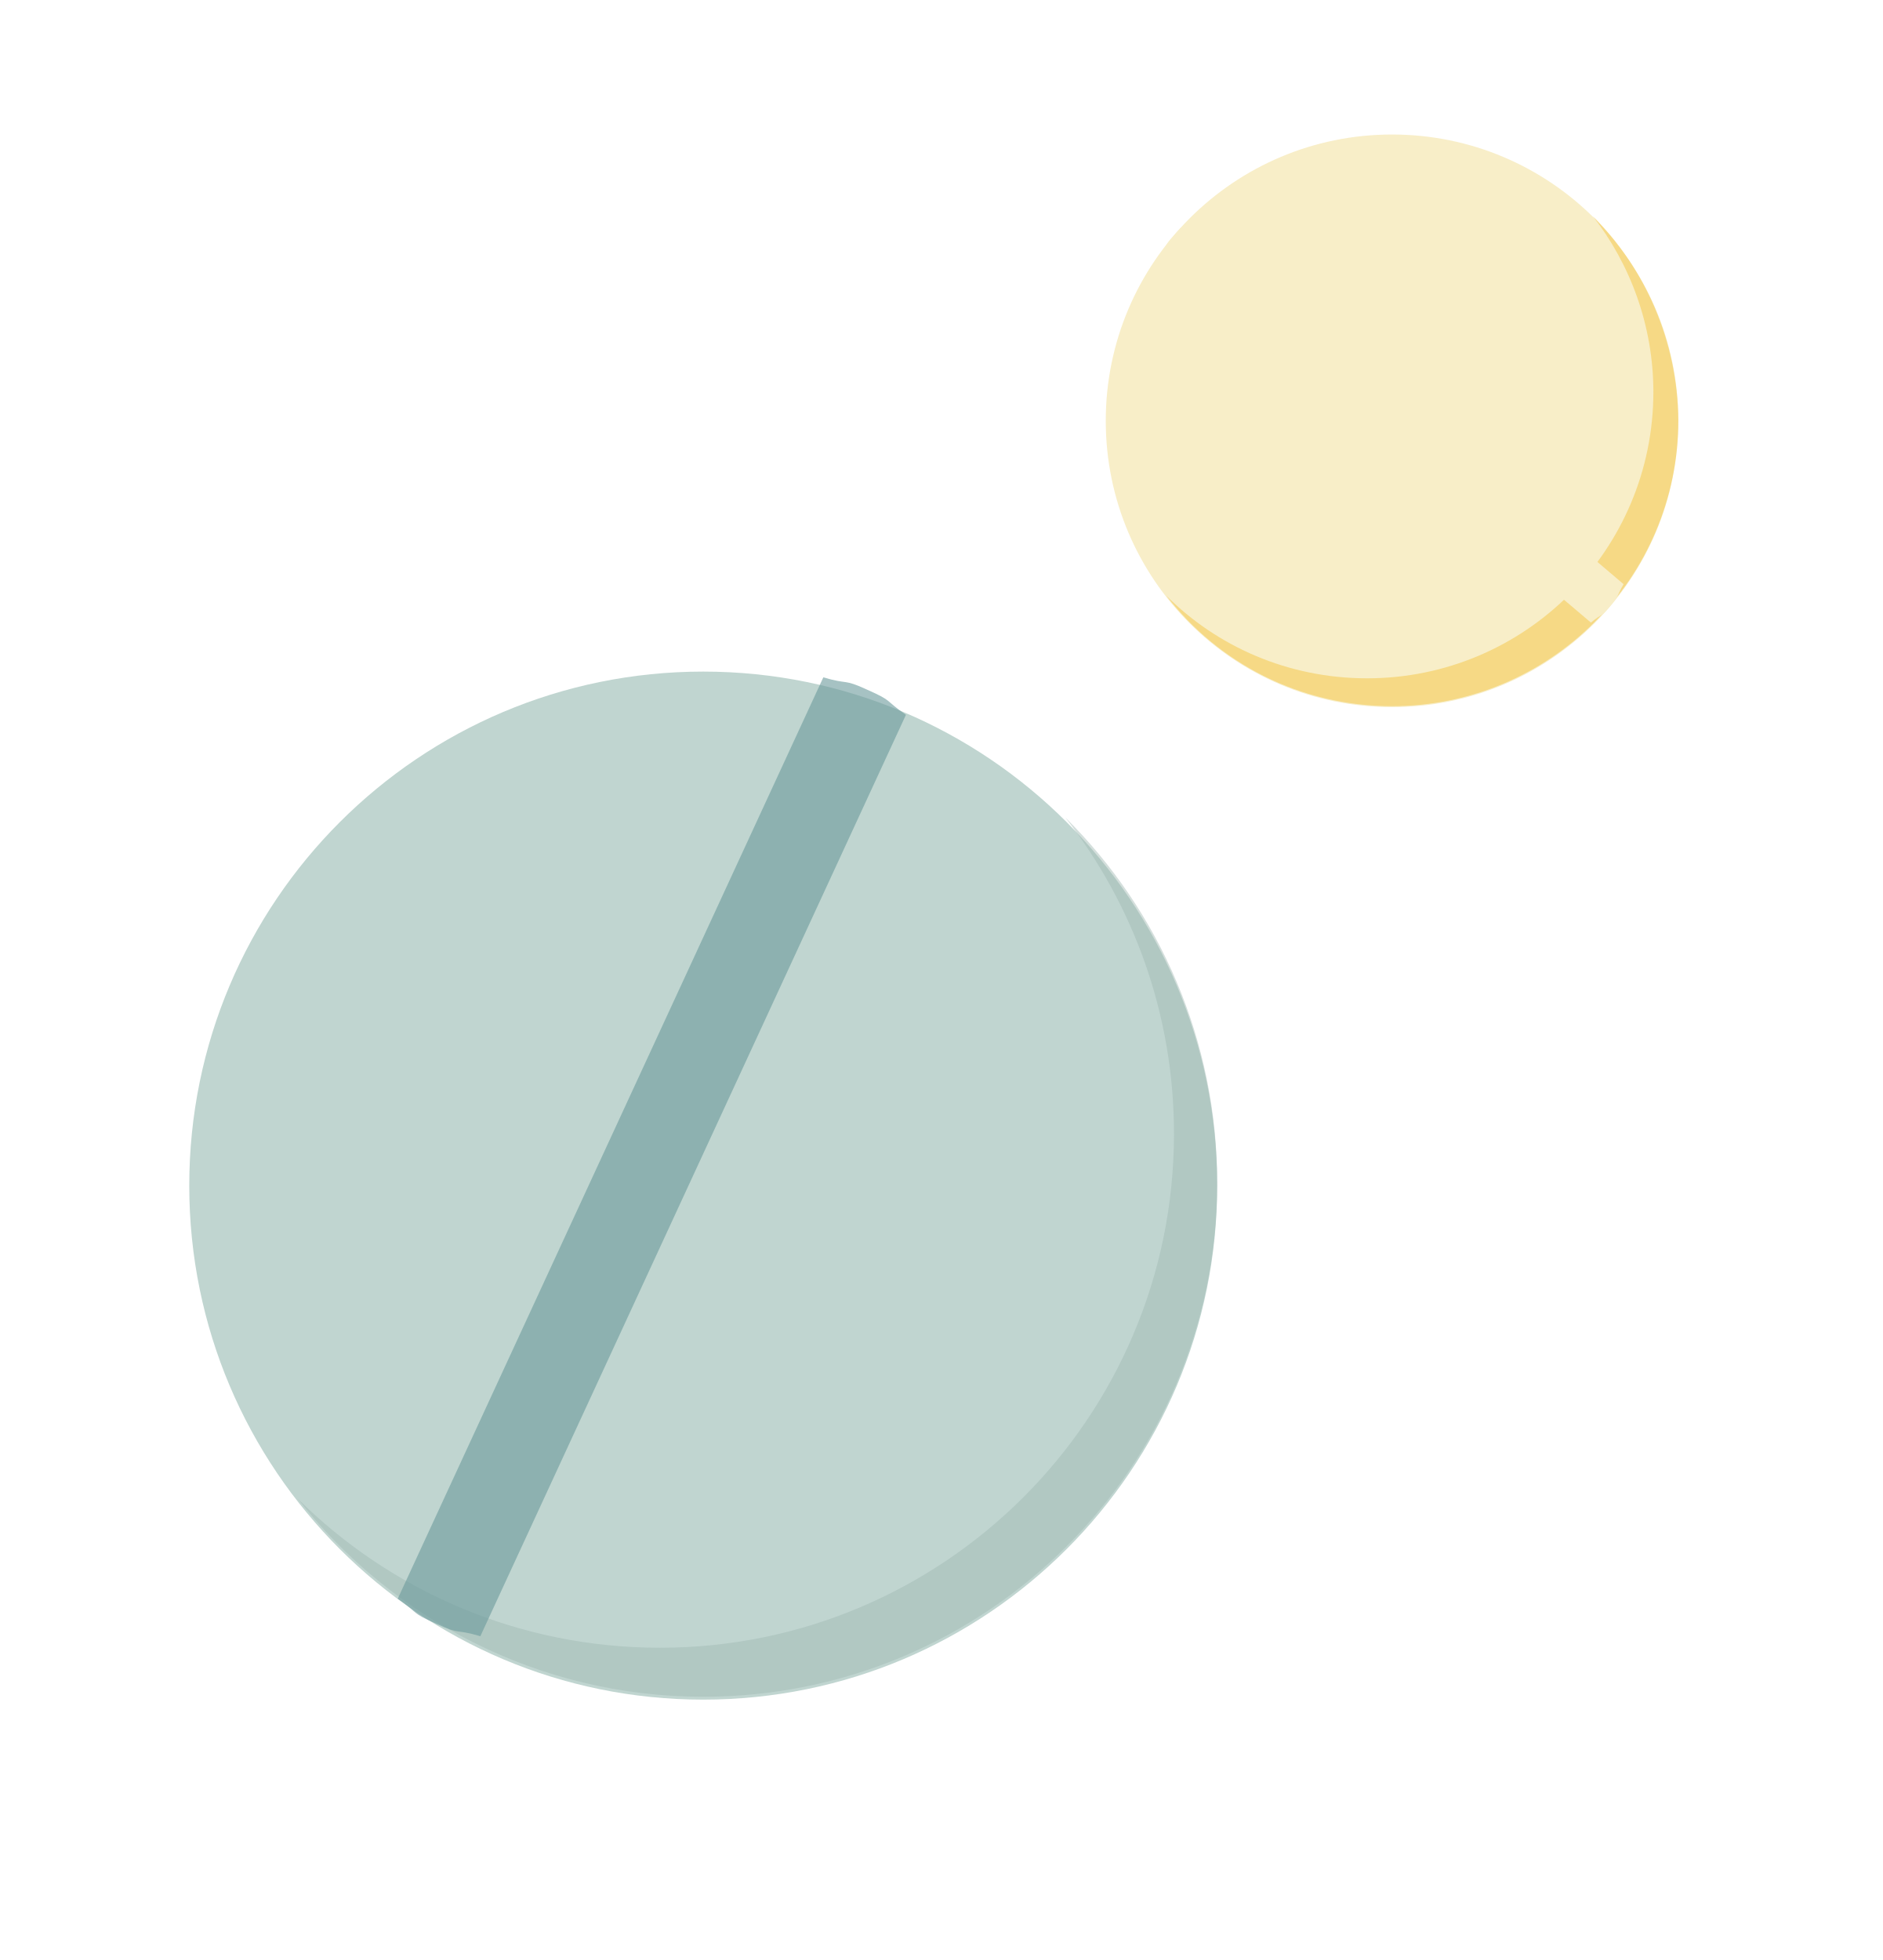
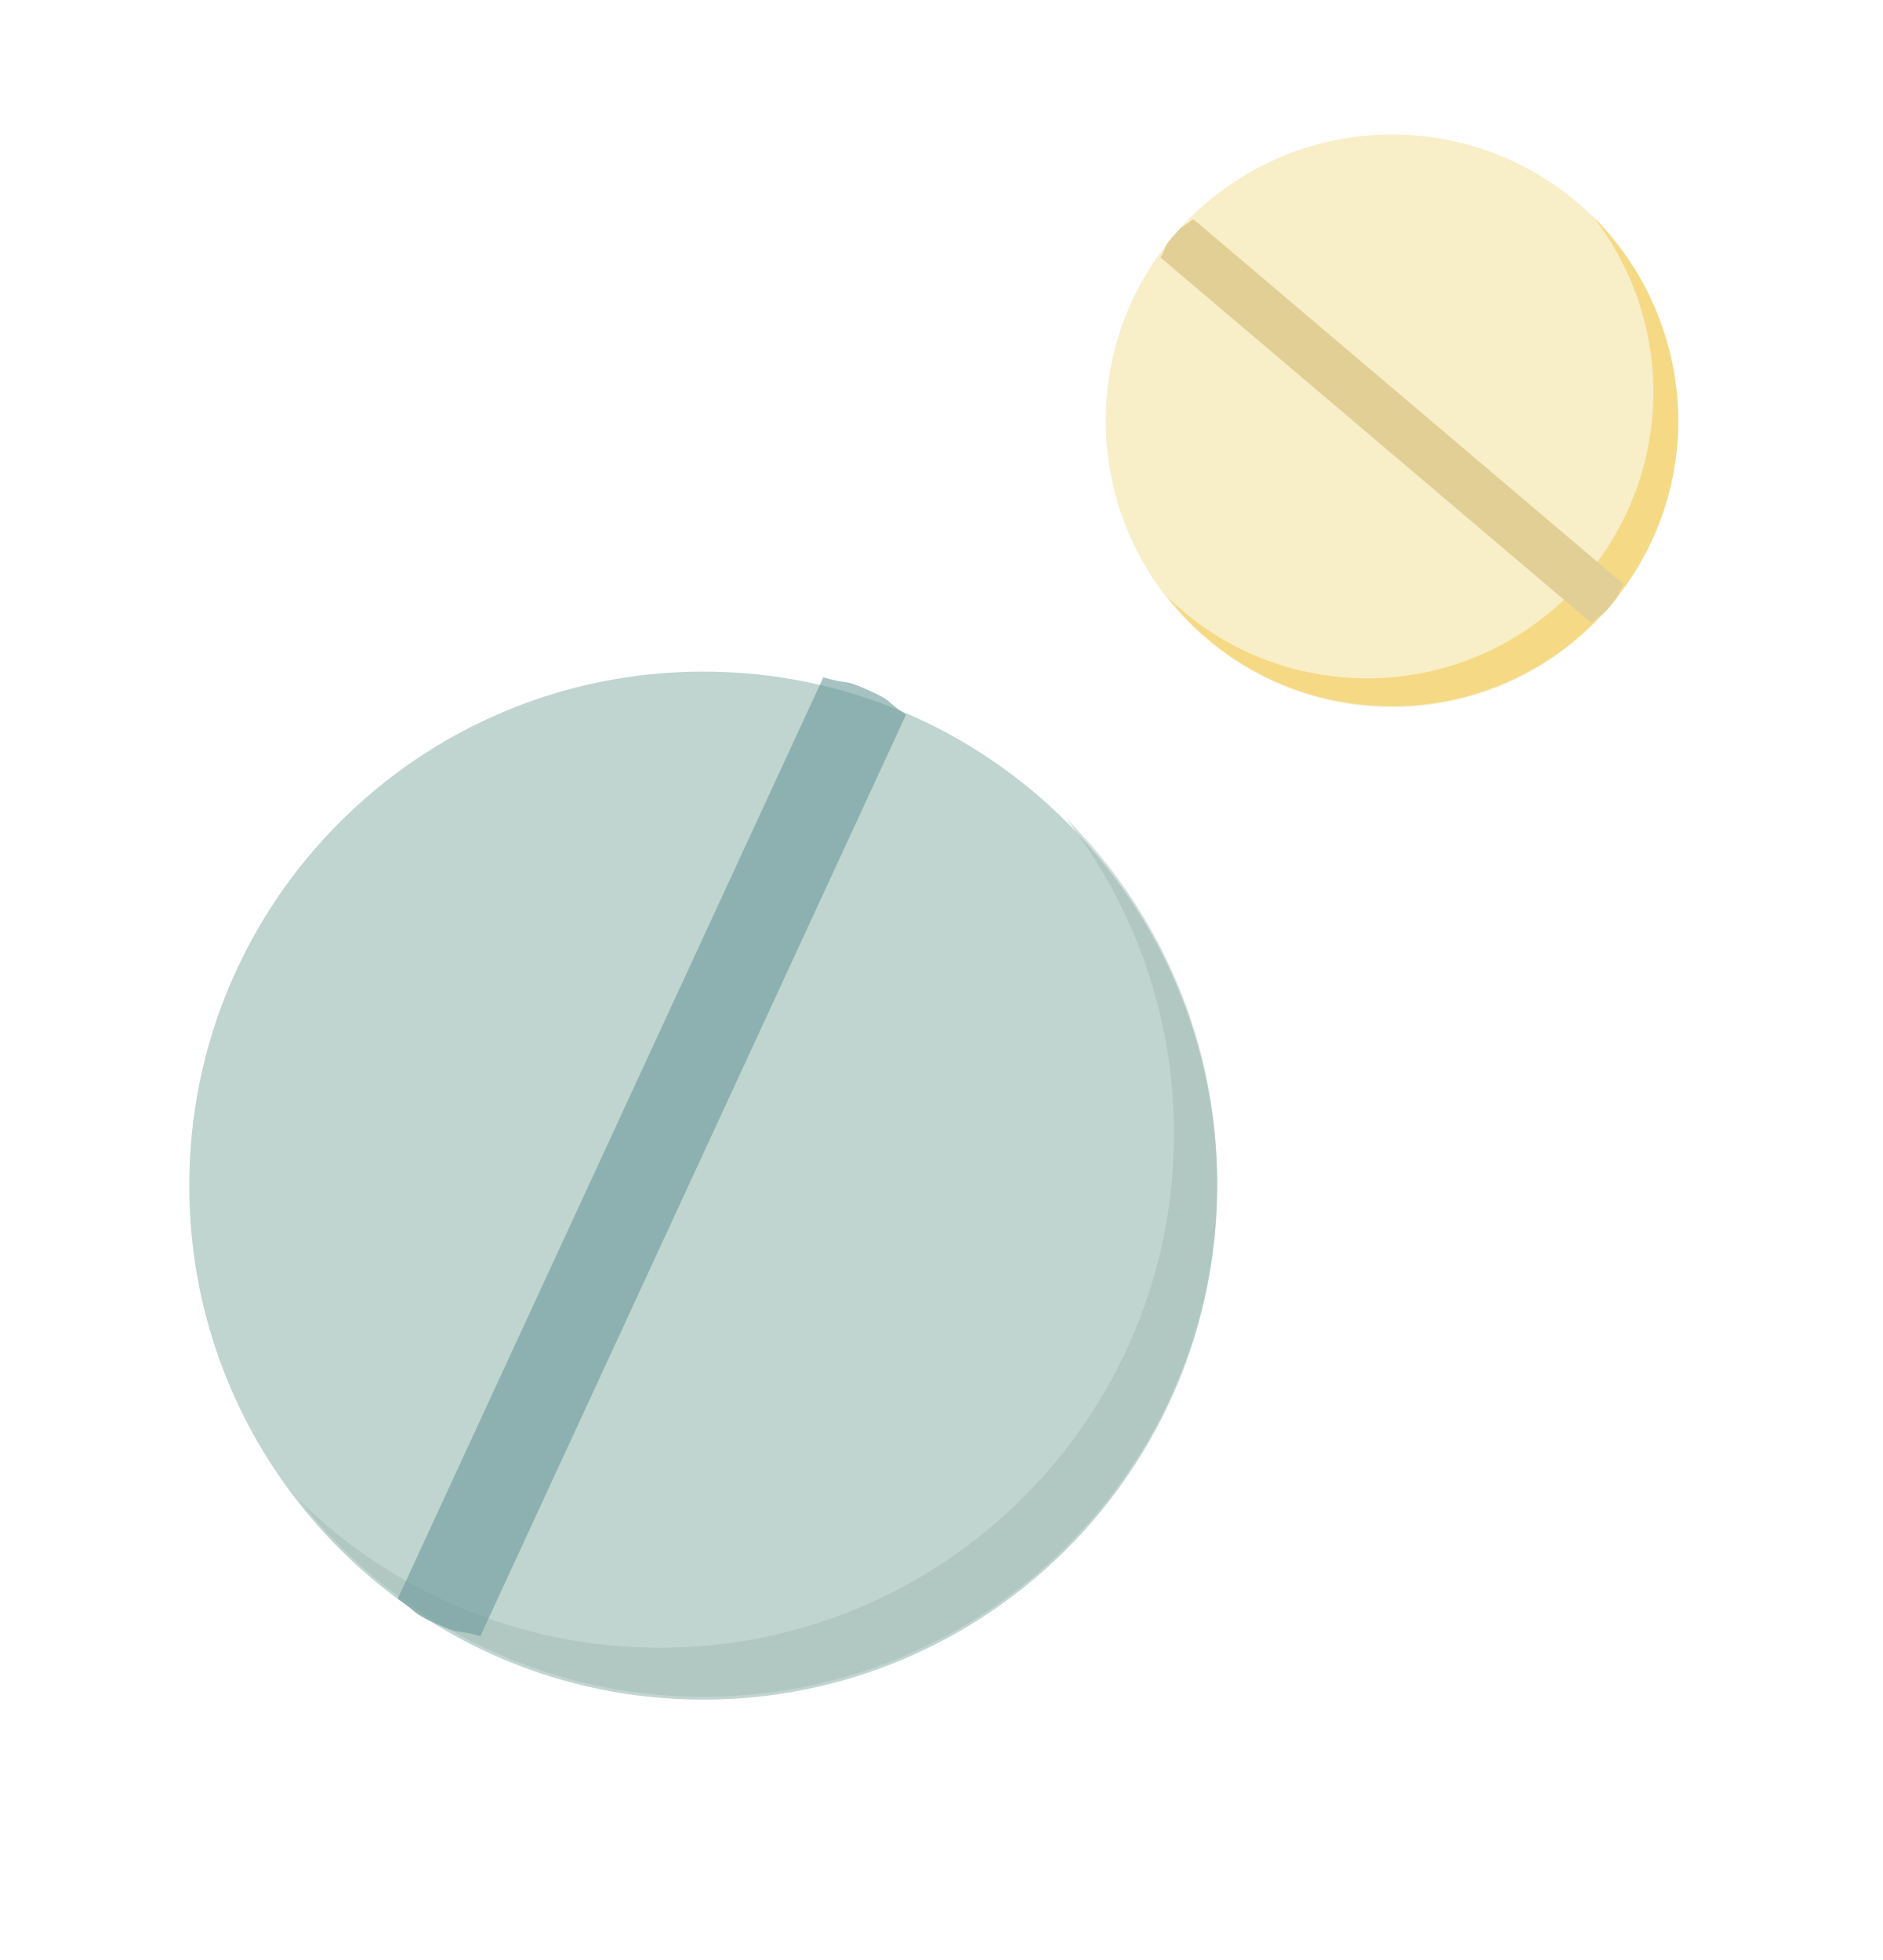
- <svg xmlns="http://www.w3.org/2000/svg" id="Layer_1" viewBox="0 0 196 204">
-   <style>.st0{fill:#f8eec8}</style>
-   <circle class="st0" cx="144.9" cy="43.8" r="29.8" />
-   <path d="M165.8 22.5c3.9 5 6.3 11.4 6.3 18.3 0 16.4-13.3 29.8-29.8 29.8-8.2 0-15.6-3.3-20.9-8.6 5.4 7 13.9 11.5 23.5 11.5 16.4 0 29.8-13.3 29.8-29.8-.1-8.3-3.5-15.8-8.9-21.2z" fill="#f3c74a" opacity=".53" />
-   <path class="st0" d="M120.8 26.8l44.8 38c1.2-1 1-.5 2-1.7s.6-.9 1.4-2.3l-44.8-38c-1.2 1-1 .5-2 1.7-1.1 1.2-.6.9-1.4 2.3z" />
+ <svg xmlns="http://www.w3.org/2000/svg" viewBox="0 0 196 204">
+   <circle cx="144.9" cy="43.8" r="29.8" fill="#f8eec8" />
+   <path d="M165.8 22.5c3.9 5 6.3 11.4 6.3 18.3 0 16.4-13.3 29.8-29.8 29.8-8.2 0-15.6-3.3-20.9-8.6 5.4 7 13.9 11.5 23.5 11.5 16.4 0 29.8-13.3 29.8-29.8-.1-8.3-3.5-15.8-8.9-21.2z" opacity=".53" fill="#f3c74a" />
+   <path d="M120.8 26.8l44.8 38c1.2-1 1-.5 2-1.7s.6-.9 1.4-2.3l-44.8-38c-1.2 1-1 .5-2 1.7-1.1 1.2-.6.9-1.4 2.3z" fill="#e2cf96" />
  <circle cx="73.2" cy="123.4" r="53.5" fill="#c0d5d0" />
-   <path d="M110.9 85.1c7.1 9.1 11.3 20.5 11.3 32.9 0 29.6-24 53.5-53.5 53.5-14.7 0-28-5.9-37.7-15.5 9.8 12.5 25.1 20.6 42.2 20.6 29.6 0 53.5-24 53.5-53.5 0-14.8-6-28.3-15.8-38z" fill="#9fb7b2" opacity=".45" />
-   <path d="M85.7 70.5l-44.3 95.9c2.3 1.6 1.3 1.4 4 2.6 2.6 1.2 1.9.5 4.6 1.3l44.3-95.9c-2.3-1.6-1.3-1.4-4-2.6-2.6-1.2-1.9-.5-4.6-1.3z" fill="#6a9a9b" opacity=".6" />
+   <path d="M110.9 85.1c7.1 9.1 11.3 20.5 11.3 32.9 0 29.6-24 53.5-53.5 53.5-14.7 0-28-5.9-37.7-15.5 9.8 12.5 25.1 20.6 42.2 20.6 29.6 0 53.5-24 53.5-53.5 0-14.8-6-28.3-15.8-38z" opacity=".45" fill="#9fb7b2" />
+   <path d="M85.7 70.5l-44.3 95.9c2.3 1.6 1.3 1.4 4 2.6 2.6 1.2 1.9.5 4.6 1.3l44.3-95.9c-2.3-1.6-1.3-1.4-4-2.6-2.6-1.2-1.9-.5-4.6-1.3z" opacity=".6" fill="#6a9a9b" />
</svg>
